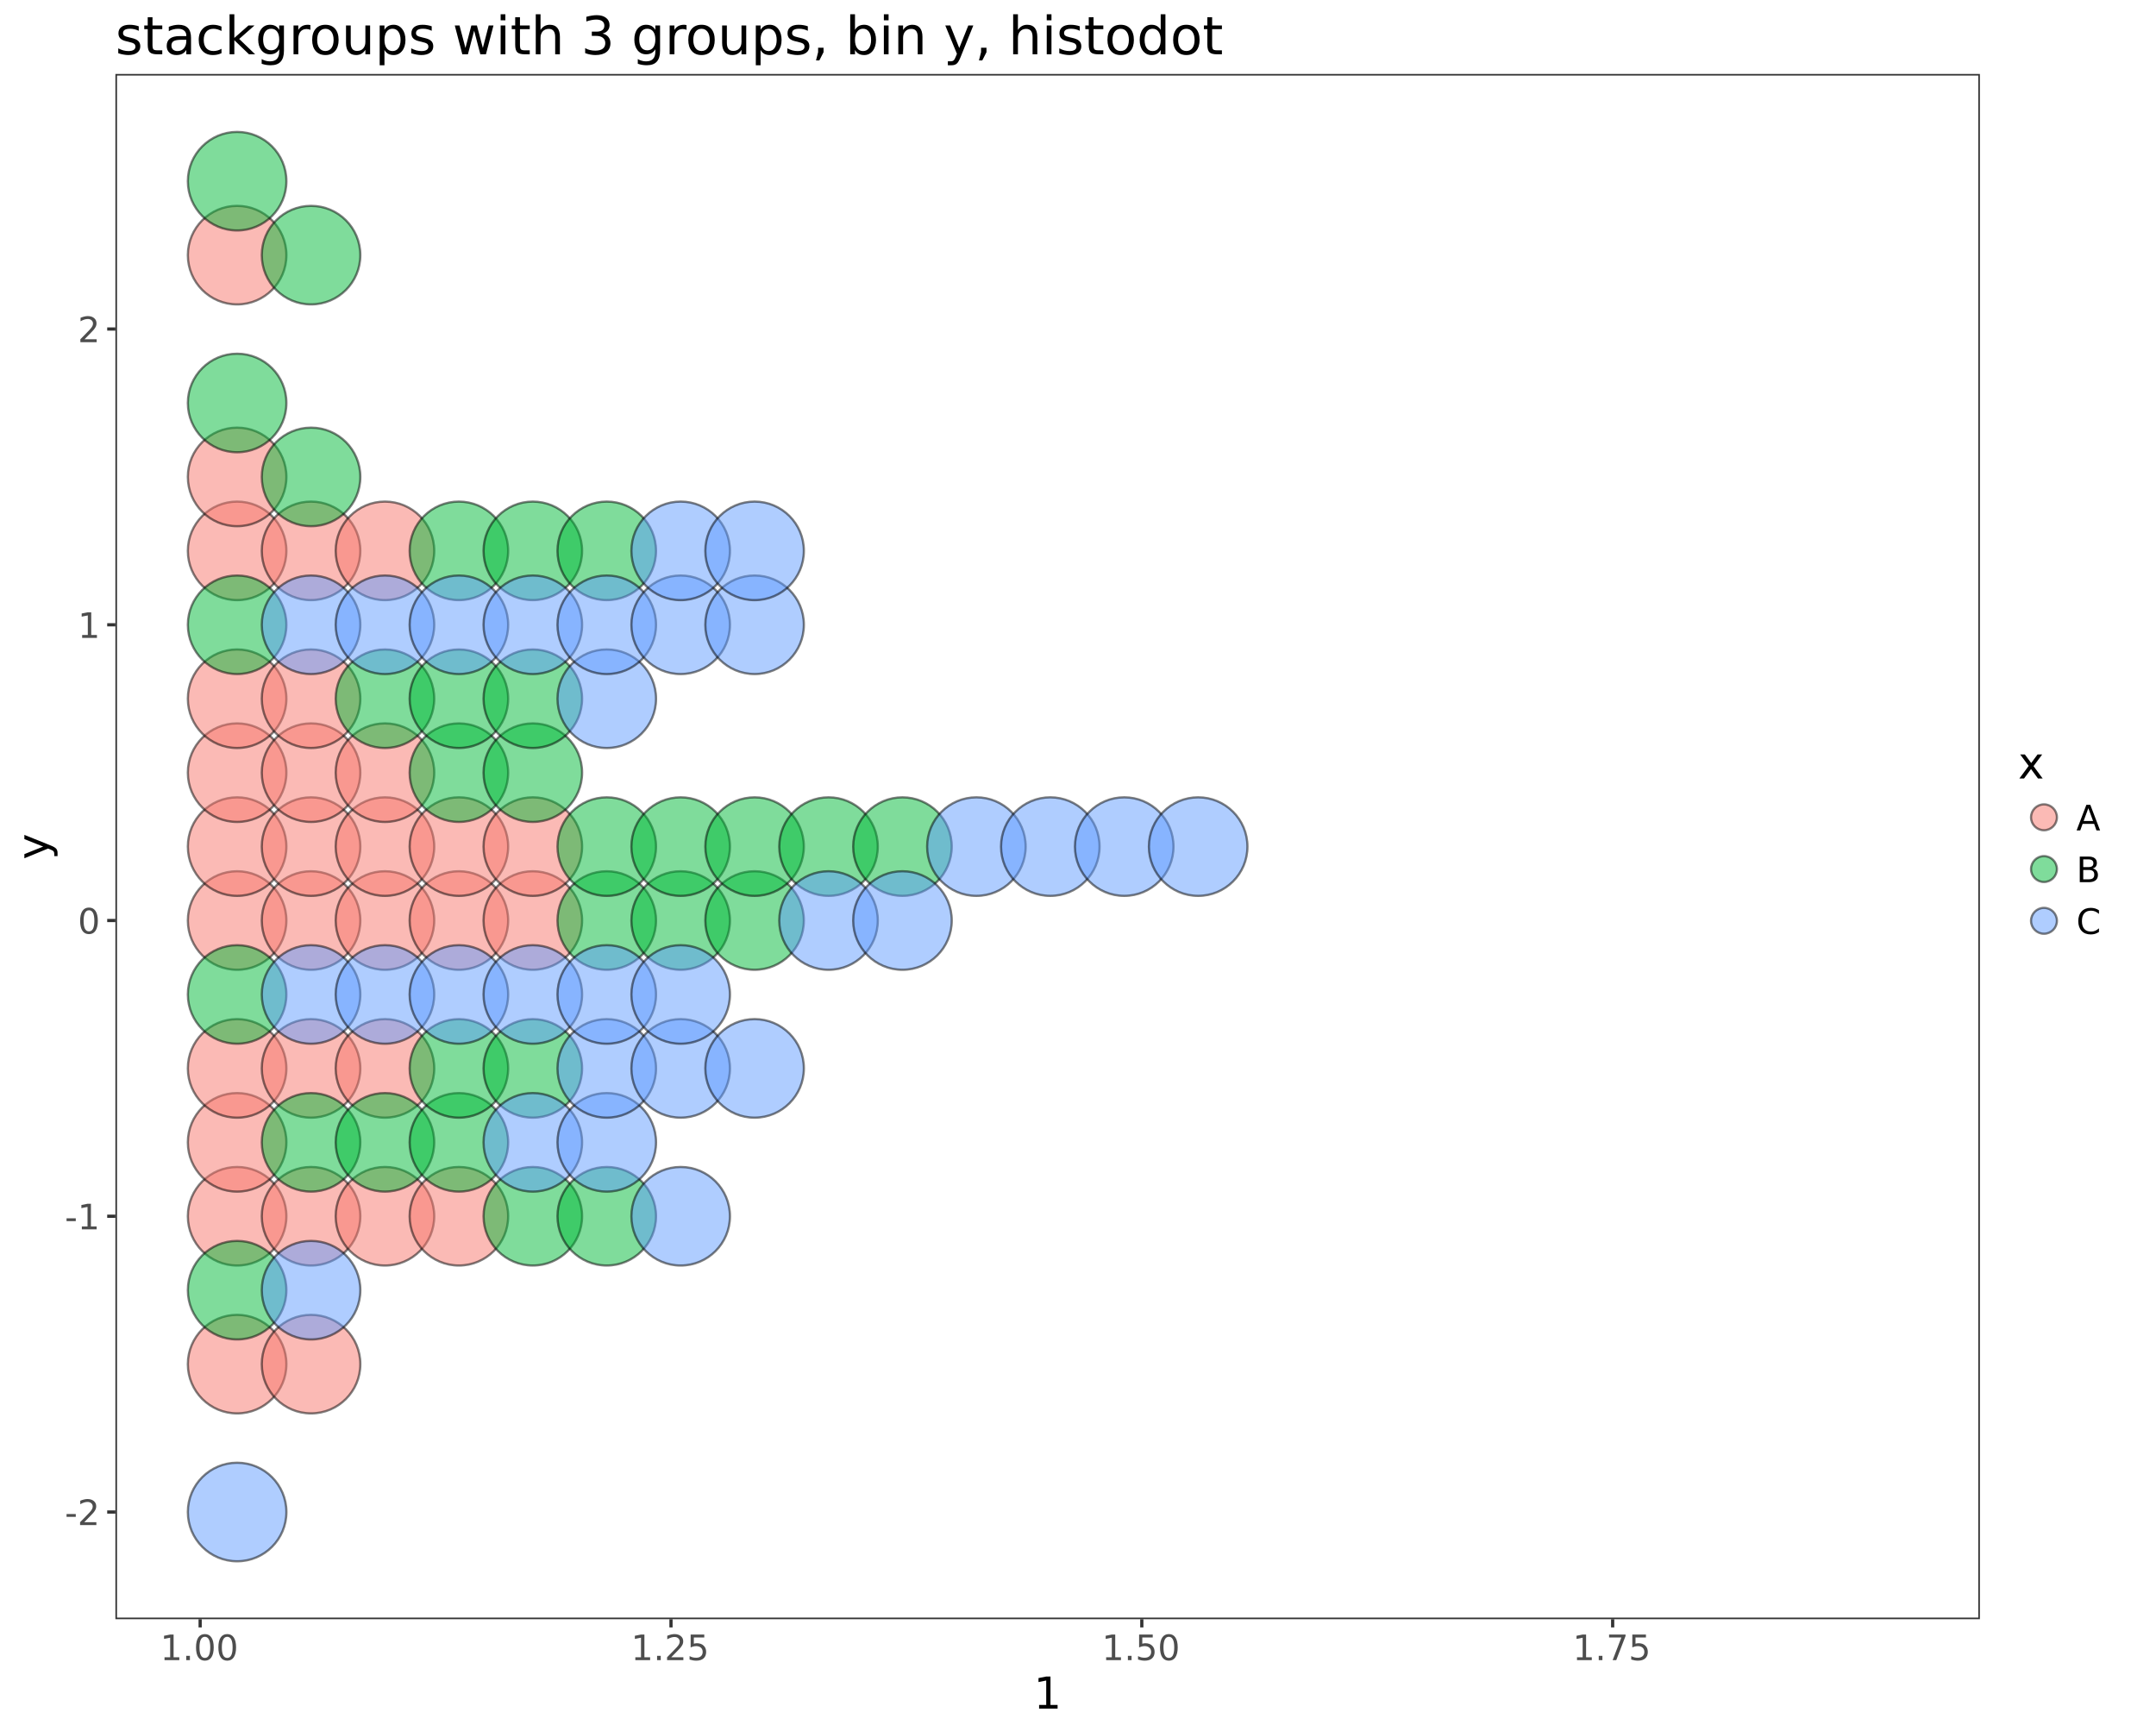
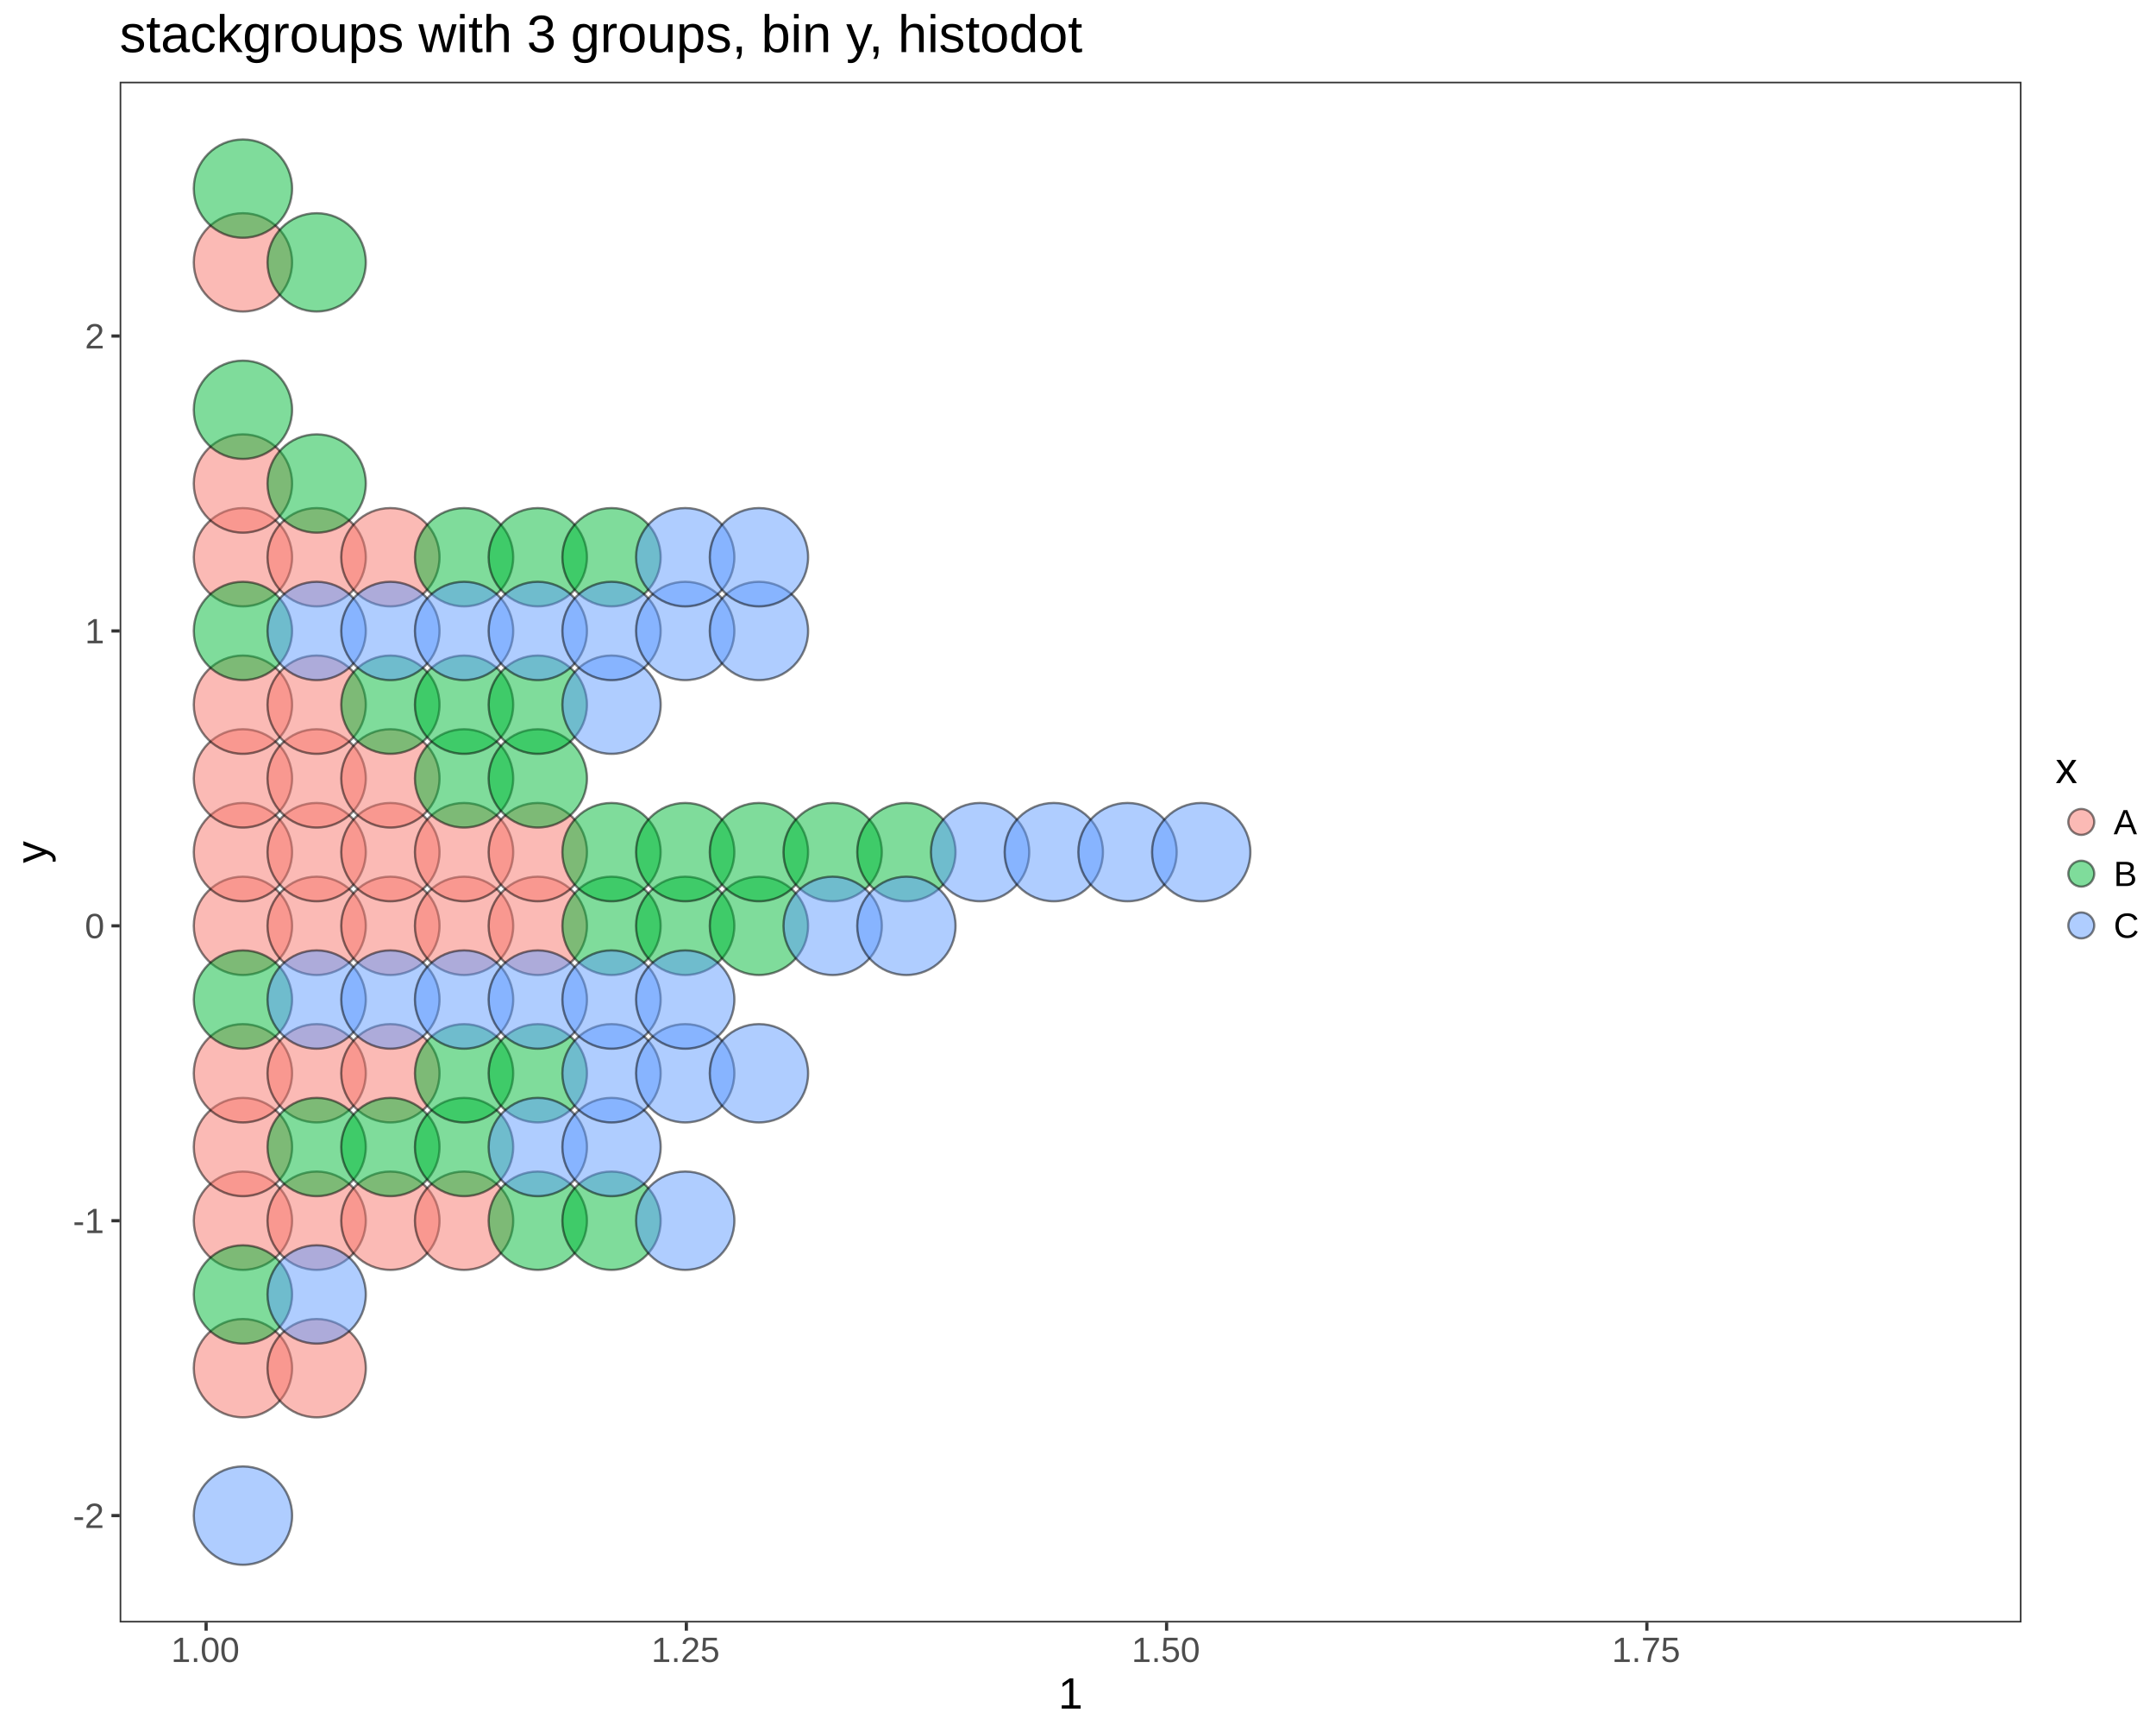
<svg xmlns="http://www.w3.org/2000/svg" viewBox="0 0 720.00 576.00">
  <defs>
    <style type="text/css">
    line, polyline, path, rect, circle {
      fill: none;
      stroke: #000000;
      stroke-linecap: round;
      stroke-linejoin: round;
      stroke-miterlimit: 10.00;
    }
  </style>
  </defs>
  <rect width="100%" height="100%" style="stroke: none; fill: #FFFFFF;" />
  <rect x="0.00" y="0.00" width="720.00" height="576.00" style="stroke-width: 1.07; stroke: #FFFFFF; fill: #FFFFFF;" />
  <defs>
    <clipPath id="cp1">
-       <rect x="38.54" y="24.70" width="622.65" height="515.97" />
+       <rect x="39.96" y="27.28" width="635.12" height="514.49" />
    </clipPath>
  </defs>
-   <rect x="38.54" y="24.70" width="622.65" height="515.97" style="stroke-width: 1.07; stroke: none; fill: #FFFFFF;" clip-path="url(#cp1)" />
-   <circle cx="79.19" cy="455.50" r="12.34pt" style="stroke-width: 0.75; stroke: #000000; stroke-opacity: 0.50; fill: #F8766D; fill-opacity: 0.50;" clip-path="url(#cp1)" />
-   <circle cx="103.88" cy="455.50" r="12.34pt" style="stroke-width: 0.75; stroke: #000000; stroke-opacity: 0.50; fill: #F8766D; fill-opacity: 0.50;" clip-path="url(#cp1)" />
-   <circle cx="79.19" cy="406.12" r="12.34pt" style="stroke-width: 0.75; stroke: #000000; stroke-opacity: 0.50; fill: #F8766D; fill-opacity: 0.50;" clip-path="url(#cp1)" />
-   <circle cx="103.88" cy="406.12" r="12.34pt" style="stroke-width: 0.75; stroke: #000000; stroke-opacity: 0.50; fill: #F8766D; fill-opacity: 0.50;" clip-path="url(#cp1)" />
-   <circle cx="128.56" cy="406.12" r="12.34pt" style="stroke-width: 0.75; stroke: #000000; stroke-opacity: 0.50; fill: #F8766D; fill-opacity: 0.50;" clip-path="url(#cp1)" />
-   <circle cx="153.25" cy="406.12" r="12.34pt" style="stroke-width: 0.75; stroke: #000000; stroke-opacity: 0.50; fill: #F8766D; fill-opacity: 0.50;" clip-path="url(#cp1)" />
-   <circle cx="79.19" cy="381.44" r="12.34pt" style="stroke-width: 0.75; stroke: #000000; stroke-opacity: 0.50; fill: #F8766D; fill-opacity: 0.50;" clip-path="url(#cp1)" />
-   <circle cx="79.19" cy="356.75" r="12.34pt" style="stroke-width: 0.75; stroke: #000000; stroke-opacity: 0.50; fill: #F8766D; fill-opacity: 0.50;" clip-path="url(#cp1)" />
-   <circle cx="103.88" cy="356.75" r="12.34pt" style="stroke-width: 0.75; stroke: #000000; stroke-opacity: 0.50; fill: #F8766D; fill-opacity: 0.50;" clip-path="url(#cp1)" />
-   <circle cx="128.56" cy="356.75" r="12.34pt" style="stroke-width: 0.75; stroke: #000000; stroke-opacity: 0.50; fill: #F8766D; fill-opacity: 0.50;" clip-path="url(#cp1)" />
-   <circle cx="79.19" cy="307.37" r="12.34pt" style="stroke-width: 0.75; stroke: #000000; stroke-opacity: 0.50; fill: #F8766D; fill-opacity: 0.50;" clip-path="url(#cp1)" />
-   <circle cx="103.88" cy="307.37" r="12.34pt" style="stroke-width: 0.75; stroke: #000000; stroke-opacity: 0.50; fill: #F8766D; fill-opacity: 0.50;" clip-path="url(#cp1)" />
-   <circle cx="128.56" cy="307.37" r="12.34pt" style="stroke-width: 0.75; stroke: #000000; stroke-opacity: 0.50; fill: #F8766D; fill-opacity: 0.50;" clip-path="url(#cp1)" />
-   <circle cx="153.25" cy="307.37" r="12.34pt" style="stroke-width: 0.75; stroke: #000000; stroke-opacity: 0.50; fill: #F8766D; fill-opacity: 0.50;" clip-path="url(#cp1)" />
-   <circle cx="177.94" cy="307.37" r="12.34pt" style="stroke-width: 0.75; stroke: #000000; stroke-opacity: 0.50; fill: #F8766D; fill-opacity: 0.50;" clip-path="url(#cp1)" />
-   <circle cx="79.19" cy="282.69" r="12.34pt" style="stroke-width: 0.75; stroke: #000000; stroke-opacity: 0.50; fill: #F8766D; fill-opacity: 0.50;" clip-path="url(#cp1)" />
-   <circle cx="103.88" cy="282.69" r="12.34pt" style="stroke-width: 0.75; stroke: #000000; stroke-opacity: 0.50; fill: #F8766D; fill-opacity: 0.50;" clip-path="url(#cp1)" />
-   <circle cx="128.56" cy="282.69" r="12.34pt" style="stroke-width: 0.75; stroke: #000000; stroke-opacity: 0.50; fill: #F8766D; fill-opacity: 0.50;" clip-path="url(#cp1)" />
-   <circle cx="153.25" cy="282.69" r="12.34pt" style="stroke-width: 0.75; stroke: #000000; stroke-opacity: 0.50; fill: #F8766D; fill-opacity: 0.50;" clip-path="url(#cp1)" />
-   <circle cx="177.94" cy="282.69" r="12.34pt" style="stroke-width: 0.75; stroke: #000000; stroke-opacity: 0.50; fill: #F8766D; fill-opacity: 0.50;" clip-path="url(#cp1)" />
-   <circle cx="79.19" cy="258.00" r="12.34pt" style="stroke-width: 0.75; stroke: #000000; stroke-opacity: 0.50; fill: #F8766D; fill-opacity: 0.50;" clip-path="url(#cp1)" />
-   <circle cx="103.88" cy="258.00" r="12.34pt" style="stroke-width: 0.75; stroke: #000000; stroke-opacity: 0.50; fill: #F8766D; fill-opacity: 0.50;" clip-path="url(#cp1)" />
-   <circle cx="128.56" cy="258.00" r="12.34pt" style="stroke-width: 0.75; stroke: #000000; stroke-opacity: 0.50; fill: #F8766D; fill-opacity: 0.50;" clip-path="url(#cp1)" />
-   <circle cx="79.19" cy="233.31" r="12.34pt" style="stroke-width: 0.75; stroke: #000000; stroke-opacity: 0.50; fill: #F8766D; fill-opacity: 0.50;" clip-path="url(#cp1)" />
-   <circle cx="103.88" cy="233.31" r="12.34pt" style="stroke-width: 0.75; stroke: #000000; stroke-opacity: 0.50; fill: #F8766D; fill-opacity: 0.50;" clip-path="url(#cp1)" />
-   <circle cx="79.19" cy="183.94" r="12.34pt" style="stroke-width: 0.75; stroke: #000000; stroke-opacity: 0.50; fill: #F8766D; fill-opacity: 0.50;" clip-path="url(#cp1)" />
-   <circle cx="103.88" cy="183.94" r="12.34pt" style="stroke-width: 0.75; stroke: #000000; stroke-opacity: 0.50; fill: #F8766D; fill-opacity: 0.50;" clip-path="url(#cp1)" />
-   <circle cx="128.56" cy="183.94" r="12.34pt" style="stroke-width: 0.75; stroke: #000000; stroke-opacity: 0.50; fill: #F8766D; fill-opacity: 0.50;" clip-path="url(#cp1)" />
-   <circle cx="79.19" cy="159.25" r="12.34pt" style="stroke-width: 0.75; stroke: #000000; stroke-opacity: 0.50; fill: #F8766D; fill-opacity: 0.50;" clip-path="url(#cp1)" />
-   <circle cx="79.19" cy="85.19" r="12.34pt" style="stroke-width: 0.75; stroke: #000000; stroke-opacity: 0.50; fill: #F8766D; fill-opacity: 0.50;" clip-path="url(#cp1)" />
-   <circle cx="79.19" cy="430.81" r="12.34pt" style="stroke-width: 0.75; stroke: #000000; stroke-opacity: 0.50; fill: #00BA38; fill-opacity: 0.50;" clip-path="url(#cp1)" />
-   <circle cx="177.94" cy="406.12" r="12.34pt" style="stroke-width: 0.75; stroke: #000000; stroke-opacity: 0.50; fill: #00BA38; fill-opacity: 0.50;" clip-path="url(#cp1)" />
-   <circle cx="202.63" cy="406.12" r="12.34pt" style="stroke-width: 0.75; stroke: #000000; stroke-opacity: 0.50; fill: #00BA38; fill-opacity: 0.50;" clip-path="url(#cp1)" />
-   <circle cx="103.88" cy="381.44" r="12.34pt" style="stroke-width: 0.75; stroke: #000000; stroke-opacity: 0.50; fill: #00BA38; fill-opacity: 0.50;" clip-path="url(#cp1)" />
-   <circle cx="128.56" cy="381.44" r="12.34pt" style="stroke-width: 0.75; stroke: #000000; stroke-opacity: 0.50; fill: #00BA38; fill-opacity: 0.50;" clip-path="url(#cp1)" />
-   <circle cx="153.25" cy="381.44" r="12.34pt" style="stroke-width: 0.75; stroke: #000000; stroke-opacity: 0.50; fill: #00BA38; fill-opacity: 0.50;" clip-path="url(#cp1)" />
-   <circle cx="153.25" cy="356.75" r="12.34pt" style="stroke-width: 0.75; stroke: #000000; stroke-opacity: 0.50; fill: #00BA38; fill-opacity: 0.50;" clip-path="url(#cp1)" />
-   <circle cx="177.94" cy="356.75" r="12.34pt" style="stroke-width: 0.75; stroke: #000000; stroke-opacity: 0.50; fill: #00BA38; fill-opacity: 0.50;" clip-path="url(#cp1)" />
-   <circle cx="79.19" cy="332.06" r="12.34pt" style="stroke-width: 0.75; stroke: #000000; stroke-opacity: 0.50; fill: #00BA38; fill-opacity: 0.50;" clip-path="url(#cp1)" />
-   <circle cx="202.63" cy="307.37" r="12.34pt" style="stroke-width: 0.75; stroke: #000000; stroke-opacity: 0.50; fill: #00BA38; fill-opacity: 0.50;" clip-path="url(#cp1)" />
-   <circle cx="227.31" cy="307.37" r="12.34pt" style="stroke-width: 0.75; stroke: #000000; stroke-opacity: 0.50; fill: #00BA38; fill-opacity: 0.50;" clip-path="url(#cp1)" />
-   <circle cx="252.00" cy="307.37" r="12.34pt" style="stroke-width: 0.75; stroke: #000000; stroke-opacity: 0.50; fill: #00BA38; fill-opacity: 0.50;" clip-path="url(#cp1)" />
-   <circle cx="202.63" cy="282.69" r="12.34pt" style="stroke-width: 0.75; stroke: #000000; stroke-opacity: 0.50; fill: #00BA38; fill-opacity: 0.50;" clip-path="url(#cp1)" />
-   <circle cx="227.31" cy="282.69" r="12.34pt" style="stroke-width: 0.75; stroke: #000000; stroke-opacity: 0.50; fill: #00BA38; fill-opacity: 0.50;" clip-path="url(#cp1)" />
-   <circle cx="252.00" cy="282.69" r="12.34pt" style="stroke-width: 0.75; stroke: #000000; stroke-opacity: 0.50; fill: #00BA38; fill-opacity: 0.50;" clip-path="url(#cp1)" />
-   <circle cx="276.69" cy="282.69" r="12.34pt" style="stroke-width: 0.75; stroke: #000000; stroke-opacity: 0.50; fill: #00BA38; fill-opacity: 0.50;" clip-path="url(#cp1)" />
-   <circle cx="301.38" cy="282.69" r="12.34pt" style="stroke-width: 0.75; stroke: #000000; stroke-opacity: 0.50; fill: #00BA38; fill-opacity: 0.50;" clip-path="url(#cp1)" />
-   <circle cx="153.25" cy="258.00" r="12.34pt" style="stroke-width: 0.75; stroke: #000000; stroke-opacity: 0.50; fill: #00BA38; fill-opacity: 0.50;" clip-path="url(#cp1)" />
-   <circle cx="177.94" cy="258.00" r="12.34pt" style="stroke-width: 0.75; stroke: #000000; stroke-opacity: 0.50; fill: #00BA38; fill-opacity: 0.50;" clip-path="url(#cp1)" />
-   <circle cx="128.56" cy="233.31" r="12.34pt" style="stroke-width: 0.75; stroke: #000000; stroke-opacity: 0.50; fill: #00BA38; fill-opacity: 0.50;" clip-path="url(#cp1)" />
-   <circle cx="153.25" cy="233.31" r="12.34pt" style="stroke-width: 0.75; stroke: #000000; stroke-opacity: 0.50; fill: #00BA38; fill-opacity: 0.50;" clip-path="url(#cp1)" />
-   <circle cx="177.94" cy="233.31" r="12.34pt" style="stroke-width: 0.75; stroke: #000000; stroke-opacity: 0.50; fill: #00BA38; fill-opacity: 0.50;" clip-path="url(#cp1)" />
-   <circle cx="79.19" cy="208.62" r="12.34pt" style="stroke-width: 0.75; stroke: #000000; stroke-opacity: 0.50; fill: #00BA38; fill-opacity: 0.50;" clip-path="url(#cp1)" />
-   <circle cx="153.25" cy="183.94" r="12.34pt" style="stroke-width: 0.75; stroke: #000000; stroke-opacity: 0.50; fill: #00BA38; fill-opacity: 0.50;" clip-path="url(#cp1)" />
-   <circle cx="177.94" cy="183.94" r="12.34pt" style="stroke-width: 0.75; stroke: #000000; stroke-opacity: 0.50; fill: #00BA38; fill-opacity: 0.50;" clip-path="url(#cp1)" />
-   <circle cx="202.63" cy="183.94" r="12.34pt" style="stroke-width: 0.75; stroke: #000000; stroke-opacity: 0.50; fill: #00BA38; fill-opacity: 0.50;" clip-path="url(#cp1)" />
-   <circle cx="103.88" cy="159.25" r="12.34pt" style="stroke-width: 0.75; stroke: #000000; stroke-opacity: 0.50; fill: #00BA38; fill-opacity: 0.50;" clip-path="url(#cp1)" />
-   <circle cx="79.19" cy="134.56" r="12.34pt" style="stroke-width: 0.75; stroke: #000000; stroke-opacity: 0.50; fill: #00BA38; fill-opacity: 0.50;" clip-path="url(#cp1)" />
-   <circle cx="103.88" cy="85.19" r="12.34pt" style="stroke-width: 0.75; stroke: #000000; stroke-opacity: 0.50; fill: #00BA38; fill-opacity: 0.50;" clip-path="url(#cp1)" />
-   <circle cx="79.19" cy="60.50" r="12.34pt" style="stroke-width: 0.75; stroke: #000000; stroke-opacity: 0.50; fill: #00BA38; fill-opacity: 0.50;" clip-path="url(#cp1)" />
-   <circle cx="79.19" cy="504.88" r="12.34pt" style="stroke-width: 0.75; stroke: #000000; stroke-opacity: 0.50; fill: #619CFF; fill-opacity: 0.50;" clip-path="url(#cp1)" />
-   <circle cx="103.88" cy="430.81" r="12.34pt" style="stroke-width: 0.75; stroke: #000000; stroke-opacity: 0.50; fill: #619CFF; fill-opacity: 0.50;" clip-path="url(#cp1)" />
-   <circle cx="227.31" cy="406.12" r="12.34pt" style="stroke-width: 0.75; stroke: #000000; stroke-opacity: 0.50; fill: #619CFF; fill-opacity: 0.50;" clip-path="url(#cp1)" />
-   <circle cx="177.94" cy="381.44" r="12.34pt" style="stroke-width: 0.75; stroke: #000000; stroke-opacity: 0.50; fill: #619CFF; fill-opacity: 0.50;" clip-path="url(#cp1)" />
-   <circle cx="202.63" cy="381.44" r="12.34pt" style="stroke-width: 0.75; stroke: #000000; stroke-opacity: 0.50; fill: #619CFF; fill-opacity: 0.50;" clip-path="url(#cp1)" />
-   <circle cx="202.63" cy="356.75" r="12.34pt" style="stroke-width: 0.75; stroke: #000000; stroke-opacity: 0.50; fill: #619CFF; fill-opacity: 0.50;" clip-path="url(#cp1)" />
-   <circle cx="227.31" cy="356.75" r="12.34pt" style="stroke-width: 0.75; stroke: #000000; stroke-opacity: 0.50; fill: #619CFF; fill-opacity: 0.50;" clip-path="url(#cp1)" />
-   <circle cx="252.00" cy="356.75" r="12.34pt" style="stroke-width: 0.75; stroke: #000000; stroke-opacity: 0.50; fill: #619CFF; fill-opacity: 0.50;" clip-path="url(#cp1)" />
-   <circle cx="103.88" cy="332.06" r="12.34pt" style="stroke-width: 0.75; stroke: #000000; stroke-opacity: 0.50; fill: #619CFF; fill-opacity: 0.50;" clip-path="url(#cp1)" />
-   <circle cx="128.56" cy="332.06" r="12.34pt" style="stroke-width: 0.75; stroke: #000000; stroke-opacity: 0.50; fill: #619CFF; fill-opacity: 0.50;" clip-path="url(#cp1)" />
-   <circle cx="153.25" cy="332.06" r="12.34pt" style="stroke-width: 0.75; stroke: #000000; stroke-opacity: 0.50; fill: #619CFF; fill-opacity: 0.50;" clip-path="url(#cp1)" />
-   <circle cx="177.94" cy="332.06" r="12.34pt" style="stroke-width: 0.75; stroke: #000000; stroke-opacity: 0.50; fill: #619CFF; fill-opacity: 0.50;" clip-path="url(#cp1)" />
-   <circle cx="202.63" cy="332.06" r="12.34pt" style="stroke-width: 0.75; stroke: #000000; stroke-opacity: 0.50; fill: #619CFF; fill-opacity: 0.50;" clip-path="url(#cp1)" />
-   <circle cx="227.31" cy="332.06" r="12.34pt" style="stroke-width: 0.75; stroke: #000000; stroke-opacity: 0.50; fill: #619CFF; fill-opacity: 0.50;" clip-path="url(#cp1)" />
-   <circle cx="276.69" cy="307.37" r="12.34pt" style="stroke-width: 0.75; stroke: #000000; stroke-opacity: 0.50; fill: #619CFF; fill-opacity: 0.50;" clip-path="url(#cp1)" />
-   <circle cx="301.38" cy="307.37" r="12.34pt" style="stroke-width: 0.75; stroke: #000000; stroke-opacity: 0.50; fill: #619CFF; fill-opacity: 0.50;" clip-path="url(#cp1)" />
-   <circle cx="326.07" cy="282.69" r="12.34pt" style="stroke-width: 0.75; stroke: #000000; stroke-opacity: 0.50; fill: #619CFF; fill-opacity: 0.50;" clip-path="url(#cp1)" />
-   <circle cx="350.75" cy="282.69" r="12.34pt" style="stroke-width: 0.75; stroke: #000000; stroke-opacity: 0.50; fill: #619CFF; fill-opacity: 0.50;" clip-path="url(#cp1)" />
-   <circle cx="375.44" cy="282.69" r="12.34pt" style="stroke-width: 0.75; stroke: #000000; stroke-opacity: 0.50; fill: #619CFF; fill-opacity: 0.50;" clip-path="url(#cp1)" />
-   <circle cx="400.13" cy="282.69" r="12.34pt" style="stroke-width: 0.75; stroke: #000000; stroke-opacity: 0.50; fill: #619CFF; fill-opacity: 0.50;" clip-path="url(#cp1)" />
-   <circle cx="202.63" cy="233.31" r="12.34pt" style="stroke-width: 0.75; stroke: #000000; stroke-opacity: 0.50; fill: #619CFF; fill-opacity: 0.50;" clip-path="url(#cp1)" />
-   <circle cx="103.88" cy="208.62" r="12.34pt" style="stroke-width: 0.75; stroke: #000000; stroke-opacity: 0.50; fill: #619CFF; fill-opacity: 0.50;" clip-path="url(#cp1)" />
-   <circle cx="128.56" cy="208.62" r="12.34pt" style="stroke-width: 0.75; stroke: #000000; stroke-opacity: 0.50; fill: #619CFF; fill-opacity: 0.50;" clip-path="url(#cp1)" />
-   <circle cx="153.25" cy="208.62" r="12.34pt" style="stroke-width: 0.75; stroke: #000000; stroke-opacity: 0.50; fill: #619CFF; fill-opacity: 0.50;" clip-path="url(#cp1)" />
-   <circle cx="177.94" cy="208.62" r="12.34pt" style="stroke-width: 0.75; stroke: #000000; stroke-opacity: 0.50; fill: #619CFF; fill-opacity: 0.50;" clip-path="url(#cp1)" />
-   <circle cx="202.63" cy="208.62" r="12.34pt" style="stroke-width: 0.75; stroke: #000000; stroke-opacity: 0.50; fill: #619CFF; fill-opacity: 0.50;" clip-path="url(#cp1)" />
-   <circle cx="227.31" cy="208.62" r="12.34pt" style="stroke-width: 0.75; stroke: #000000; stroke-opacity: 0.50; fill: #619CFF; fill-opacity: 0.50;" clip-path="url(#cp1)" />
-   <circle cx="252.00" cy="208.62" r="12.34pt" style="stroke-width: 0.75; stroke: #000000; stroke-opacity: 0.50; fill: #619CFF; fill-opacity: 0.50;" clip-path="url(#cp1)" />
-   <circle cx="227.31" cy="183.94" r="12.34pt" style="stroke-width: 0.75; stroke: #000000; stroke-opacity: 0.50; fill: #619CFF; fill-opacity: 0.50;" clip-path="url(#cp1)" />
-   <circle cx="252.00" cy="183.94" r="12.34pt" style="stroke-width: 0.75; stroke: #000000; stroke-opacity: 0.50; fill: #619CFF; fill-opacity: 0.50;" clip-path="url(#cp1)" />
-   <rect x="38.54" y="24.70" width="622.65" height="515.97" style="stroke-width: 1.07; stroke: #333333;" clip-path="url(#cp1)" />
+   <rect x="39.96" y="27.28" width="635.12" height="514.49" style="stroke-width: 1.07; stroke: none; fill: #FFFFFF;" clip-path="url(#cp1)" />
+   <circle cx="81.13" cy="456.85" r="12.31pt" style="stroke-width: 0.75; stroke: #000000; stroke-opacity: 0.50; fill: #F8766D; fill-opacity: 0.50;" clip-path="url(#cp1)" />
+   <circle cx="105.75" cy="456.85" r="12.31pt" style="stroke-width: 0.75; stroke: #000000; stroke-opacity: 0.50; fill: #F8766D; fill-opacity: 0.50;" clip-path="url(#cp1)" />
+   <circle cx="81.13" cy="407.61" r="12.31pt" style="stroke-width: 0.75; stroke: #000000; stroke-opacity: 0.50; fill: #F8766D; fill-opacity: 0.50;" clip-path="url(#cp1)" />
+   <circle cx="105.75" cy="407.61" r="12.31pt" style="stroke-width: 0.75; stroke: #000000; stroke-opacity: 0.50; fill: #F8766D; fill-opacity: 0.50;" clip-path="url(#cp1)" />
+   <circle cx="130.37" cy="407.61" r="12.31pt" style="stroke-width: 0.75; stroke: #000000; stroke-opacity: 0.50; fill: #F8766D; fill-opacity: 0.50;" clip-path="url(#cp1)" />
+   <circle cx="154.98" cy="407.61" r="12.31pt" style="stroke-width: 0.75; stroke: #000000; stroke-opacity: 0.50; fill: #F8766D; fill-opacity: 0.50;" clip-path="url(#cp1)" />
+   <circle cx="81.13" cy="383.00" r="12.31pt" style="stroke-width: 0.75; stroke: #000000; stroke-opacity: 0.50; fill: #F8766D; fill-opacity: 0.50;" clip-path="url(#cp1)" />
+   <circle cx="81.13" cy="358.38" r="12.31pt" style="stroke-width: 0.75; stroke: #000000; stroke-opacity: 0.50; fill: #F8766D; fill-opacity: 0.50;" clip-path="url(#cp1)" />
+   <circle cx="105.75" cy="358.38" r="12.31pt" style="stroke-width: 0.75; stroke: #000000; stroke-opacity: 0.50; fill: #F8766D; fill-opacity: 0.50;" clip-path="url(#cp1)" />
+   <circle cx="130.37" cy="358.38" r="12.31pt" style="stroke-width: 0.75; stroke: #000000; stroke-opacity: 0.50; fill: #F8766D; fill-opacity: 0.50;" clip-path="url(#cp1)" />
+   <circle cx="81.13" cy="309.15" r="12.31pt" style="stroke-width: 0.75; stroke: #000000; stroke-opacity: 0.50; fill: #F8766D; fill-opacity: 0.50;" clip-path="url(#cp1)" />
+   <circle cx="105.75" cy="309.15" r="12.31pt" style="stroke-width: 0.75; stroke: #000000; stroke-opacity: 0.50; fill: #F8766D; fill-opacity: 0.50;" clip-path="url(#cp1)" />
+   <circle cx="130.37" cy="309.15" r="12.31pt" style="stroke-width: 0.75; stroke: #000000; stroke-opacity: 0.50; fill: #F8766D; fill-opacity: 0.50;" clip-path="url(#cp1)" />
+   <circle cx="154.98" cy="309.15" r="12.31pt" style="stroke-width: 0.75; stroke: #000000; stroke-opacity: 0.50; fill: #F8766D; fill-opacity: 0.50;" clip-path="url(#cp1)" />
+   <circle cx="179.60" cy="309.15" r="12.31pt" style="stroke-width: 0.75; stroke: #000000; stroke-opacity: 0.50; fill: #F8766D; fill-opacity: 0.50;" clip-path="url(#cp1)" />
+   <circle cx="81.13" cy="284.53" r="12.31pt" style="stroke-width: 0.75; stroke: #000000; stroke-opacity: 0.50; fill: #F8766D; fill-opacity: 0.50;" clip-path="url(#cp1)" />
+   <circle cx="105.75" cy="284.53" r="12.31pt" style="stroke-width: 0.75; stroke: #000000; stroke-opacity: 0.50; fill: #F8766D; fill-opacity: 0.50;" clip-path="url(#cp1)" />
+   <circle cx="130.37" cy="284.53" r="12.31pt" style="stroke-width: 0.75; stroke: #000000; stroke-opacity: 0.50; fill: #F8766D; fill-opacity: 0.50;" clip-path="url(#cp1)" />
+   <circle cx="154.98" cy="284.53" r="12.31pt" style="stroke-width: 0.75; stroke: #000000; stroke-opacity: 0.50; fill: #F8766D; fill-opacity: 0.50;" clip-path="url(#cp1)" />
+   <circle cx="179.60" cy="284.53" r="12.31pt" style="stroke-width: 0.75; stroke: #000000; stroke-opacity: 0.50; fill: #F8766D; fill-opacity: 0.50;" clip-path="url(#cp1)" />
+   <circle cx="81.13" cy="259.91" r="12.31pt" style="stroke-width: 0.75; stroke: #000000; stroke-opacity: 0.50; fill: #F8766D; fill-opacity: 0.50;" clip-path="url(#cp1)" />
+   <circle cx="105.75" cy="259.91" r="12.31pt" style="stroke-width: 0.75; stroke: #000000; stroke-opacity: 0.50; fill: #F8766D; fill-opacity: 0.50;" clip-path="url(#cp1)" />
+   <circle cx="130.37" cy="259.91" r="12.31pt" style="stroke-width: 0.75; stroke: #000000; stroke-opacity: 0.50; fill: #F8766D; fill-opacity: 0.50;" clip-path="url(#cp1)" />
+   <circle cx="81.13" cy="235.30" r="12.31pt" style="stroke-width: 0.75; stroke: #000000; stroke-opacity: 0.50; fill: #F8766D; fill-opacity: 0.50;" clip-path="url(#cp1)" />
+   <circle cx="105.75" cy="235.30" r="12.31pt" style="stroke-width: 0.75; stroke: #000000; stroke-opacity: 0.50; fill: #F8766D; fill-opacity: 0.50;" clip-path="url(#cp1)" />
+   <circle cx="81.13" cy="186.06" r="12.31pt" style="stroke-width: 0.75; stroke: #000000; stroke-opacity: 0.50; fill: #F8766D; fill-opacity: 0.50;" clip-path="url(#cp1)" />
+   <circle cx="105.75" cy="186.06" r="12.31pt" style="stroke-width: 0.75; stroke: #000000; stroke-opacity: 0.50; fill: #F8766D; fill-opacity: 0.50;" clip-path="url(#cp1)" />
+   <circle cx="130.37" cy="186.06" r="12.31pt" style="stroke-width: 0.75; stroke: #000000; stroke-opacity: 0.50; fill: #F8766D; fill-opacity: 0.50;" clip-path="url(#cp1)" />
+   <circle cx="81.13" cy="161.45" r="12.31pt" style="stroke-width: 0.75; stroke: #000000; stroke-opacity: 0.50; fill: #F8766D; fill-opacity: 0.50;" clip-path="url(#cp1)" />
+   <circle cx="81.13" cy="87.60" r="12.31pt" style="stroke-width: 0.75; stroke: #000000; stroke-opacity: 0.50; fill: #F8766D; fill-opacity: 0.50;" clip-path="url(#cp1)" />
+   <circle cx="81.13" cy="432.23" r="12.31pt" style="stroke-width: 0.75; stroke: #000000; stroke-opacity: 0.50; fill: #00BA38; fill-opacity: 0.50;" clip-path="url(#cp1)" />
+   <circle cx="179.60" cy="407.61" r="12.31pt" style="stroke-width: 0.75; stroke: #000000; stroke-opacity: 0.50; fill: #00BA38; fill-opacity: 0.50;" clip-path="url(#cp1)" />
+   <circle cx="204.22" cy="407.61" r="12.31pt" style="stroke-width: 0.75; stroke: #000000; stroke-opacity: 0.50; fill: #00BA38; fill-opacity: 0.50;" clip-path="url(#cp1)" />
+   <circle cx="105.75" cy="383.00" r="12.31pt" style="stroke-width: 0.75; stroke: #000000; stroke-opacity: 0.50; fill: #00BA38; fill-opacity: 0.50;" clip-path="url(#cp1)" />
+   <circle cx="130.37" cy="383.00" r="12.31pt" style="stroke-width: 0.75; stroke: #000000; stroke-opacity: 0.50; fill: #00BA38; fill-opacity: 0.50;" clip-path="url(#cp1)" />
+   <circle cx="154.98" cy="383.00" r="12.31pt" style="stroke-width: 0.75; stroke: #000000; stroke-opacity: 0.50; fill: #00BA38; fill-opacity: 0.50;" clip-path="url(#cp1)" />
+   <circle cx="154.98" cy="358.38" r="12.31pt" style="stroke-width: 0.75; stroke: #000000; stroke-opacity: 0.50; fill: #00BA38; fill-opacity: 0.50;" clip-path="url(#cp1)" />
+   <circle cx="179.60" cy="358.38" r="12.31pt" style="stroke-width: 0.75; stroke: #000000; stroke-opacity: 0.50; fill: #00BA38; fill-opacity: 0.50;" clip-path="url(#cp1)" />
+   <circle cx="81.13" cy="333.76" r="12.31pt" style="stroke-width: 0.75; stroke: #000000; stroke-opacity: 0.50; fill: #00BA38; fill-opacity: 0.50;" clip-path="url(#cp1)" />
+   <circle cx="204.22" cy="309.15" r="12.31pt" style="stroke-width: 0.75; stroke: #000000; stroke-opacity: 0.50; fill: #00BA38; fill-opacity: 0.50;" clip-path="url(#cp1)" />
+   <circle cx="228.83" cy="309.15" r="12.31pt" style="stroke-width: 0.75; stroke: #000000; stroke-opacity: 0.50; fill: #00BA38; fill-opacity: 0.50;" clip-path="url(#cp1)" />
+   <circle cx="253.45" cy="309.15" r="12.31pt" style="stroke-width: 0.75; stroke: #000000; stroke-opacity: 0.50; fill: #00BA38; fill-opacity: 0.50;" clip-path="url(#cp1)" />
+   <circle cx="204.22" cy="284.53" r="12.31pt" style="stroke-width: 0.75; stroke: #000000; stroke-opacity: 0.50; fill: #00BA38; fill-opacity: 0.50;" clip-path="url(#cp1)" />
+   <circle cx="228.83" cy="284.53" r="12.31pt" style="stroke-width: 0.75; stroke: #000000; stroke-opacity: 0.50; fill: #00BA38; fill-opacity: 0.50;" clip-path="url(#cp1)" />
+   <circle cx="253.45" cy="284.53" r="12.31pt" style="stroke-width: 0.75; stroke: #000000; stroke-opacity: 0.50; fill: #00BA38; fill-opacity: 0.50;" clip-path="url(#cp1)" />
+   <circle cx="278.07" cy="284.53" r="12.31pt" style="stroke-width: 0.75; stroke: #000000; stroke-opacity: 0.50; fill: #00BA38; fill-opacity: 0.50;" clip-path="url(#cp1)" />
+   <circle cx="302.69" cy="284.53" r="12.31pt" style="stroke-width: 0.75; stroke: #000000; stroke-opacity: 0.50; fill: #00BA38; fill-opacity: 0.50;" clip-path="url(#cp1)" />
+   <circle cx="154.98" cy="259.91" r="12.31pt" style="stroke-width: 0.75; stroke: #000000; stroke-opacity: 0.50; fill: #00BA38; fill-opacity: 0.50;" clip-path="url(#cp1)" />
+   <circle cx="179.60" cy="259.91" r="12.31pt" style="stroke-width: 0.75; stroke: #000000; stroke-opacity: 0.50; fill: #00BA38; fill-opacity: 0.50;" clip-path="url(#cp1)" />
+   <circle cx="130.37" cy="235.30" r="12.31pt" style="stroke-width: 0.75; stroke: #000000; stroke-opacity: 0.50; fill: #00BA38; fill-opacity: 0.50;" clip-path="url(#cp1)" />
+   <circle cx="154.98" cy="235.30" r="12.31pt" style="stroke-width: 0.75; stroke: #000000; stroke-opacity: 0.50; fill: #00BA38; fill-opacity: 0.50;" clip-path="url(#cp1)" />
+   <circle cx="179.60" cy="235.30" r="12.31pt" style="stroke-width: 0.75; stroke: #000000; stroke-opacity: 0.50; fill: #00BA38; fill-opacity: 0.50;" clip-path="url(#cp1)" />
+   <circle cx="81.13" cy="210.68" r="12.31pt" style="stroke-width: 0.75; stroke: #000000; stroke-opacity: 0.50; fill: #00BA38; fill-opacity: 0.50;" clip-path="url(#cp1)" />
+   <circle cx="154.98" cy="186.06" r="12.31pt" style="stroke-width: 0.75; stroke: #000000; stroke-opacity: 0.50; fill: #00BA38; fill-opacity: 0.50;" clip-path="url(#cp1)" />
+   <circle cx="179.60" cy="186.06" r="12.31pt" style="stroke-width: 0.75; stroke: #000000; stroke-opacity: 0.50; fill: #00BA38; fill-opacity: 0.50;" clip-path="url(#cp1)" />
+   <circle cx="204.22" cy="186.06" r="12.31pt" style="stroke-width: 0.75; stroke: #000000; stroke-opacity: 0.50; fill: #00BA38; fill-opacity: 0.50;" clip-path="url(#cp1)" />
+   <circle cx="105.75" cy="161.45" r="12.31pt" style="stroke-width: 0.75; stroke: #000000; stroke-opacity: 0.50; fill: #00BA38; fill-opacity: 0.50;" clip-path="url(#cp1)" />
+   <circle cx="81.13" cy="136.83" r="12.31pt" style="stroke-width: 0.75; stroke: #000000; stroke-opacity: 0.50; fill: #00BA38; fill-opacity: 0.50;" clip-path="url(#cp1)" />
+   <circle cx="105.75" cy="87.60" r="12.31pt" style="stroke-width: 0.75; stroke: #000000; stroke-opacity: 0.50; fill: #00BA38; fill-opacity: 0.50;" clip-path="url(#cp1)" />
+   <circle cx="81.13" cy="62.98" r="12.31pt" style="stroke-width: 0.75; stroke: #000000; stroke-opacity: 0.50; fill: #00BA38; fill-opacity: 0.50;" clip-path="url(#cp1)" />
+   <circle cx="81.13" cy="506.08" r="12.31pt" style="stroke-width: 0.75; stroke: #000000; stroke-opacity: 0.50; fill: #619CFF; fill-opacity: 0.50;" clip-path="url(#cp1)" />
+   <circle cx="105.75" cy="432.23" r="12.31pt" style="stroke-width: 0.75; stroke: #000000; stroke-opacity: 0.50; fill: #619CFF; fill-opacity: 0.50;" clip-path="url(#cp1)" />
+   <circle cx="228.83" cy="407.61" r="12.31pt" style="stroke-width: 0.75; stroke: #000000; stroke-opacity: 0.50; fill: #619CFF; fill-opacity: 0.50;" clip-path="url(#cp1)" />
+   <circle cx="179.60" cy="383.00" r="12.31pt" style="stroke-width: 0.75; stroke: #000000; stroke-opacity: 0.50; fill: #619CFF; fill-opacity: 0.50;" clip-path="url(#cp1)" />
+   <circle cx="204.22" cy="383.00" r="12.31pt" style="stroke-width: 0.75; stroke: #000000; stroke-opacity: 0.50; fill: #619CFF; fill-opacity: 0.50;" clip-path="url(#cp1)" />
+   <circle cx="204.22" cy="358.38" r="12.31pt" style="stroke-width: 0.75; stroke: #000000; stroke-opacity: 0.50; fill: #619CFF; fill-opacity: 0.50;" clip-path="url(#cp1)" />
+   <circle cx="228.83" cy="358.38" r="12.31pt" style="stroke-width: 0.75; stroke: #000000; stroke-opacity: 0.50; fill: #619CFF; fill-opacity: 0.50;" clip-path="url(#cp1)" />
+   <circle cx="253.45" cy="358.38" r="12.31pt" style="stroke-width: 0.75; stroke: #000000; stroke-opacity: 0.50; fill: #619CFF; fill-opacity: 0.50;" clip-path="url(#cp1)" />
+   <circle cx="105.75" cy="333.76" r="12.31pt" style="stroke-width: 0.75; stroke: #000000; stroke-opacity: 0.50; fill: #619CFF; fill-opacity: 0.50;" clip-path="url(#cp1)" />
+   <circle cx="130.37" cy="333.76" r="12.31pt" style="stroke-width: 0.75; stroke: #000000; stroke-opacity: 0.50; fill: #619CFF; fill-opacity: 0.50;" clip-path="url(#cp1)" />
+   <circle cx="154.98" cy="333.76" r="12.31pt" style="stroke-width: 0.75; stroke: #000000; stroke-opacity: 0.50; fill: #619CFF; fill-opacity: 0.50;" clip-path="url(#cp1)" />
+   <circle cx="179.60" cy="333.76" r="12.31pt" style="stroke-width: 0.75; stroke: #000000; stroke-opacity: 0.50; fill: #619CFF; fill-opacity: 0.50;" clip-path="url(#cp1)" />
+   <circle cx="204.22" cy="333.76" r="12.31pt" style="stroke-width: 0.75; stroke: #000000; stroke-opacity: 0.50; fill: #619CFF; fill-opacity: 0.50;" clip-path="url(#cp1)" />
+   <circle cx="228.83" cy="333.76" r="12.31pt" style="stroke-width: 0.75; stroke: #000000; stroke-opacity: 0.50; fill: #619CFF; fill-opacity: 0.50;" clip-path="url(#cp1)" />
+   <circle cx="278.07" cy="309.15" r="12.31pt" style="stroke-width: 0.75; stroke: #000000; stroke-opacity: 0.50; fill: #619CFF; fill-opacity: 0.50;" clip-path="url(#cp1)" />
+   <circle cx="302.69" cy="309.15" r="12.31pt" style="stroke-width: 0.75; stroke: #000000; stroke-opacity: 0.50; fill: #619CFF; fill-opacity: 0.50;" clip-path="url(#cp1)" />
+   <circle cx="327.30" cy="284.53" r="12.31pt" style="stroke-width: 0.75; stroke: #000000; stroke-opacity: 0.50; fill: #619CFF; fill-opacity: 0.50;" clip-path="url(#cp1)" />
+   <circle cx="351.92" cy="284.53" r="12.31pt" style="stroke-width: 0.75; stroke: #000000; stroke-opacity: 0.50; fill: #619CFF; fill-opacity: 0.50;" clip-path="url(#cp1)" />
+   <circle cx="376.54" cy="284.53" r="12.31pt" style="stroke-width: 0.75; stroke: #000000; stroke-opacity: 0.50; fill: #619CFF; fill-opacity: 0.50;" clip-path="url(#cp1)" />
+   <circle cx="401.15" cy="284.53" r="12.31pt" style="stroke-width: 0.75; stroke: #000000; stroke-opacity: 0.50; fill: #619CFF; fill-opacity: 0.50;" clip-path="url(#cp1)" />
+   <circle cx="204.22" cy="235.30" r="12.31pt" style="stroke-width: 0.75; stroke: #000000; stroke-opacity: 0.50; fill: #619CFF; fill-opacity: 0.50;" clip-path="url(#cp1)" />
+   <circle cx="105.75" cy="210.68" r="12.31pt" style="stroke-width: 0.75; stroke: #000000; stroke-opacity: 0.50; fill: #619CFF; fill-opacity: 0.50;" clip-path="url(#cp1)" />
+   <circle cx="130.37" cy="210.68" r="12.31pt" style="stroke-width: 0.75; stroke: #000000; stroke-opacity: 0.50; fill: #619CFF; fill-opacity: 0.50;" clip-path="url(#cp1)" />
+   <circle cx="154.98" cy="210.68" r="12.31pt" style="stroke-width: 0.75; stroke: #000000; stroke-opacity: 0.50; fill: #619CFF; fill-opacity: 0.50;" clip-path="url(#cp1)" />
+   <circle cx="179.60" cy="210.68" r="12.31pt" style="stroke-width: 0.75; stroke: #000000; stroke-opacity: 0.50; fill: #619CFF; fill-opacity: 0.50;" clip-path="url(#cp1)" />
+   <circle cx="204.22" cy="210.68" r="12.31pt" style="stroke-width: 0.75; stroke: #000000; stroke-opacity: 0.50; fill: #619CFF; fill-opacity: 0.50;" clip-path="url(#cp1)" />
+   <circle cx="228.83" cy="210.68" r="12.31pt" style="stroke-width: 0.75; stroke: #000000; stroke-opacity: 0.50; fill: #619CFF; fill-opacity: 0.50;" clip-path="url(#cp1)" />
+   <circle cx="253.45" cy="210.68" r="12.31pt" style="stroke-width: 0.75; stroke: #000000; stroke-opacity: 0.50; fill: #619CFF; fill-opacity: 0.50;" clip-path="url(#cp1)" />
+   <circle cx="228.83" cy="186.06" r="12.31pt" style="stroke-width: 0.75; stroke: #000000; stroke-opacity: 0.50; fill: #619CFF; fill-opacity: 0.50;" clip-path="url(#cp1)" />
+   <circle cx="253.45" cy="186.06" r="12.31pt" style="stroke-width: 0.75; stroke: #000000; stroke-opacity: 0.50; fill: #619CFF; fill-opacity: 0.50;" clip-path="url(#cp1)" />
+   <rect x="39.96" y="27.28" width="635.12" height="514.49" style="stroke-width: 1.07; stroke: #333333;" clip-path="url(#cp1)" />
  <defs>
    <clipPath id="cp2">
      <rect x="0.00" y="0.00" width="720.00" height="576.00" />
    </clipPath>
  </defs>
  <g clip-path="url(#cp2)">
-     <text x="21.65" y="509.25" style="font-size: 8.80pt; fill: #4D4D4D; font-family: Bitstream Vera Sans;">-2</text>
+     <text x="24.35" y="510.21" style="font-size: 8.80pt; fill: #4D4D4D; font-family: Liberation Sans;">-2</text>
  </g>
  <g clip-path="url(#cp2)">
-     <text x="21.65" y="410.50" style="font-size: 8.80pt; fill: #4D4D4D; font-family: Bitstream Vera Sans;">-1</text>
+     <text x="24.35" y="411.74" style="font-size: 8.80pt; fill: #4D4D4D; font-family: Liberation Sans;">-1</text>
  </g>
  <g clip-path="url(#cp2)">
-     <text x="25.98" y="311.75" style="font-size: 8.80pt; fill: #4D4D4D; font-family: Bitstream Vera Sans;">0</text>
+     <text x="28.35" y="313.27" style="font-size: 8.80pt; fill: #4D4D4D; font-family: Liberation Sans;">0</text>
  </g>
  <g clip-path="url(#cp2)">
-     <text x="25.98" y="213.00" style="font-size: 8.80pt; fill: #4D4D4D; font-family: Bitstream Vera Sans;">1</text>
+     <text x="28.35" y="214.80" style="font-size: 8.80pt; fill: #4D4D4D; font-family: Liberation Sans;">1</text>
  </g>
  <g clip-path="url(#cp2)">
-     <text x="25.98" y="114.25" style="font-size: 8.80pt; fill: #4D4D4D; font-family: Bitstream Vera Sans;">2</text>
+     <text x="28.35" y="116.34" style="font-size: 8.80pt; fill: #4D4D4D; font-family: Liberation Sans;">2</text>
  </g>
-   <polyline points="35.80,504.88 38.54,504.88 " style="stroke-width: 1.07; stroke: #333333; stroke-linecap: butt;" clip-path="url(#cp2)" />
-   <polyline points="35.80,406.12 38.54,406.12 " style="stroke-width: 1.07; stroke: #333333; stroke-linecap: butt;" clip-path="url(#cp2)" />
-   <polyline points="35.80,307.37 38.54,307.37 " style="stroke-width: 1.07; stroke: #333333; stroke-linecap: butt;" clip-path="url(#cp2)" />
-   <polyline points="35.80,208.62 38.54,208.62 " style="stroke-width: 1.07; stroke: #333333; stroke-linecap: butt;" clip-path="url(#cp2)" />
-   <polyline points="35.80,109.87 38.54,109.87 " style="stroke-width: 1.07; stroke: #333333; stroke-linecap: butt;" clip-path="url(#cp2)" />
-   <polyline points="66.84,543.41 66.84,540.67 " style="stroke-width: 1.07; stroke: #333333; stroke-linecap: butt;" clip-path="url(#cp2)" />
-   <polyline points="224.08,543.41 224.08,540.67 " style="stroke-width: 1.07; stroke: #333333; stroke-linecap: butt;" clip-path="url(#cp2)" />
-   <polyline points="381.31,543.41 381.31,540.67 " style="stroke-width: 1.07; stroke: #333333; stroke-linecap: butt;" clip-path="url(#cp2)" />
-   <polyline points="538.55,543.41 538.55,540.67 " style="stroke-width: 1.07; stroke: #333333; stroke-linecap: butt;" clip-path="url(#cp2)" />
+   <polyline points="37.22,506.08 39.96,506.08 " style="stroke-width: 1.07; stroke: #333333; stroke-linecap: butt;" clip-path="url(#cp2)" />
+   <polyline points="37.22,407.61 39.96,407.61 " style="stroke-width: 1.07; stroke: #333333; stroke-linecap: butt;" clip-path="url(#cp2)" />
+   <polyline points="37.22,309.15 39.96,309.15 " style="stroke-width: 1.07; stroke: #333333; stroke-linecap: butt;" clip-path="url(#cp2)" />
+   <polyline points="37.22,210.68 39.96,210.68 " style="stroke-width: 1.07; stroke: #333333; stroke-linecap: butt;" clip-path="url(#cp2)" />
+   <polyline points="37.22,112.21 39.96,112.21 " style="stroke-width: 1.07; stroke: #333333; stroke-linecap: butt;" clip-path="url(#cp2)" />
+   <polyline points="68.83,544.52 68.83,541.78 " style="stroke-width: 1.07; stroke: #333333; stroke-linecap: butt;" clip-path="url(#cp2)" />
+   <polyline points="229.21,544.52 229.21,541.78 " style="stroke-width: 1.07; stroke: #333333; stroke-linecap: butt;" clip-path="url(#cp2)" />
+   <polyline points="389.59,544.52 389.59,541.78 " style="stroke-width: 1.07; stroke: #333333; stroke-linecap: butt;" clip-path="url(#cp2)" />
+   <polyline points="549.98,544.52 549.98,541.78 " style="stroke-width: 1.07; stroke: #333333; stroke-linecap: butt;" clip-path="url(#cp2)" />
  <g clip-path="url(#cp2)">
-     <text x="53.49" y="554.35" style="font-size: 8.80pt; fill: #4D4D4D; font-family: Bitstream Vera Sans;">1.00</text>
+     <text x="57.15" y="554.96" style="font-size: 8.80pt; fill: #4D4D4D; font-family: Liberation Sans;">1.00</text>
  </g>
  <g clip-path="url(#cp2)">
-     <text x="210.72" y="554.35" style="font-size: 8.80pt; fill: #4D4D4D; font-family: Bitstream Vera Sans;">1.25</text>
+     <text x="217.53" y="554.96" style="font-size: 8.80pt; fill: #4D4D4D; font-family: Liberation Sans;">1.25</text>
  </g>
  <g clip-path="url(#cp2)">
-     <text x="367.95" y="554.35" style="font-size: 8.80pt; fill: #4D4D4D; font-family: Bitstream Vera Sans;">1.50</text>
+     <text x="377.92" y="554.96" style="font-size: 8.80pt; fill: #4D4D4D; font-family: Liberation Sans;">1.50</text>
  </g>
  <g clip-path="url(#cp2)">
-     <text x="525.19" y="554.35" style="font-size: 8.80pt; fill: #4D4D4D; font-family: Bitstream Vera Sans;">1.75</text>
+     <text x="538.30" y="554.96" style="font-size: 8.80pt; fill: #4D4D4D; font-family: Liberation Sans;">1.75</text>
  </g>
  <g clip-path="url(#cp2)">
-     <text x="345.20" y="570.52" style="font-size: 11.00pt; font-family: Bitstream Vera Sans;">1</text>
+     <text x="353.44" y="570.52" style="font-size: 11.00pt; font-family: Liberation Sans;">1</text>
  </g>
  <g clip-path="url(#cp2)">
-     <text transform="translate(16.17,287.03) rotate(-90)" style="font-size: 11.00pt; font-family: Bitstream Vera Sans;">y</text>
+     <text transform="translate(15.56,288.20) rotate(-90)" style="font-size: 11.00pt; font-family: Liberation Sans;">y</text>
  </g>
-   <rect x="669.69" y="245.01" width="36.32" height="75.35" style="stroke-width: 1.07; stroke: none; fill: #FFFFFF;" clip-path="url(#cp2)" />
+   <rect x="686.41" y="251.41" width="28.11" height="66.24" style="stroke-width: 1.07; stroke: none; fill: #FFFFFF;" clip-path="url(#cp2)" />
  <g clip-path="url(#cp2)">
-     <text x="673.95" y="259.95" style="font-size: 11.00pt; font-family: Bitstream Vera Sans;">x</text>
+     <text x="686.41" y="261.49" style="font-size: 11.00pt; font-family: Liberation Sans;">x</text>
  </g>
-   <rect x="673.95" y="264.27" width="17.28" height="17.28" style="stroke-width: 1.07; stroke: none; fill: #FFFFFF;" clip-path="url(#cp2)" />
-   <circle cx="682.59" cy="272.91" r="3.24pt" style="stroke-width: 0.75; stroke: #000000; stroke-opacity: 0.50; fill: #F8766D; fill-opacity: 0.50;" clip-path="url(#cp2)" />
-   <rect x="673.95" y="281.55" width="17.28" height="17.28" style="stroke-width: 1.07; stroke: none; fill: #FFFFFF;" clip-path="url(#cp2)" />
-   <circle cx="682.59" cy="290.19" r="3.24pt" style="stroke-width: 0.75; stroke: #000000; stroke-opacity: 0.50; fill: #00BA38; fill-opacity: 0.50;" clip-path="url(#cp2)" />
-   <rect x="673.95" y="298.83" width="17.28" height="17.28" style="stroke-width: 1.07; stroke: none; fill: #FFFFFF;" clip-path="url(#cp2)" />
-   <circle cx="682.59" cy="307.47" r="3.24pt" style="stroke-width: 0.75; stroke: #000000; stroke-opacity: 0.50; fill: #619CFF; fill-opacity: 0.50;" clip-path="url(#cp2)" />
+   <rect x="686.41" y="265.81" width="17.28" height="17.28" style="stroke-width: 1.07; stroke: none; fill: #FFFFFF;" clip-path="url(#cp2)" />
+   <circle cx="695.05" cy="274.45" r="3.24pt" style="stroke-width: 0.75; stroke: #000000; stroke-opacity: 0.50; fill: #F8766D; fill-opacity: 0.50;" clip-path="url(#cp2)" />
+   <rect x="686.41" y="283.09" width="17.28" height="17.28" style="stroke-width: 1.07; stroke: none; fill: #FFFFFF;" clip-path="url(#cp2)" />
+   <circle cx="695.05" cy="291.73" r="3.24pt" style="stroke-width: 0.75; stroke: #000000; stroke-opacity: 0.50; fill: #00BA38; fill-opacity: 0.50;" clip-path="url(#cp2)" />
+   <rect x="686.41" y="300.37" width="17.28" height="17.28" style="stroke-width: 1.07; stroke: none; fill: #FFFFFF;" clip-path="url(#cp2)" />
+   <circle cx="695.05" cy="309.01" r="3.24pt" style="stroke-width: 0.75; stroke: #000000; stroke-opacity: 0.50; fill: #619CFF; fill-opacity: 0.50;" clip-path="url(#cp2)" />
  <g clip-path="url(#cp2)">
-     <text x="693.39" y="277.29" style="font-size: 8.80pt; font-family: Bitstream Vera Sans;">A</text>
+     <text x="705.85" y="278.58" style="font-size: 8.80pt; font-family: Liberation Sans;">A</text>
  </g>
  <g clip-path="url(#cp2)">
-     <text x="693.39" y="294.57" style="font-size: 8.80pt; font-family: Bitstream Vera Sans;">B</text>
+     <text x="705.85" y="295.86" style="font-size: 8.80pt; font-family: Liberation Sans;">B</text>
  </g>
  <g clip-path="url(#cp2)">
-     <text x="693.39" y="311.85" style="font-size: 8.80pt; font-family: Bitstream Vera Sans;">C</text>
+     <text x="705.85" y="313.14" style="font-size: 8.80pt; font-family: Liberation Sans;">C</text>
  </g>
  <g clip-path="url(#cp2)">
-     <text x="38.54" y="18.13" style="font-size: 13.20pt; font-family: Bitstream Vera Sans;">stackgroups with 3 groups, bin y, histodot</text>
+     <text x="39.96" y="17.40" style="font-size: 13.20pt; font-family: Liberation Sans;">stackgroups with 3 groups, bin y, histodot</text>
  </g>
</svg>
